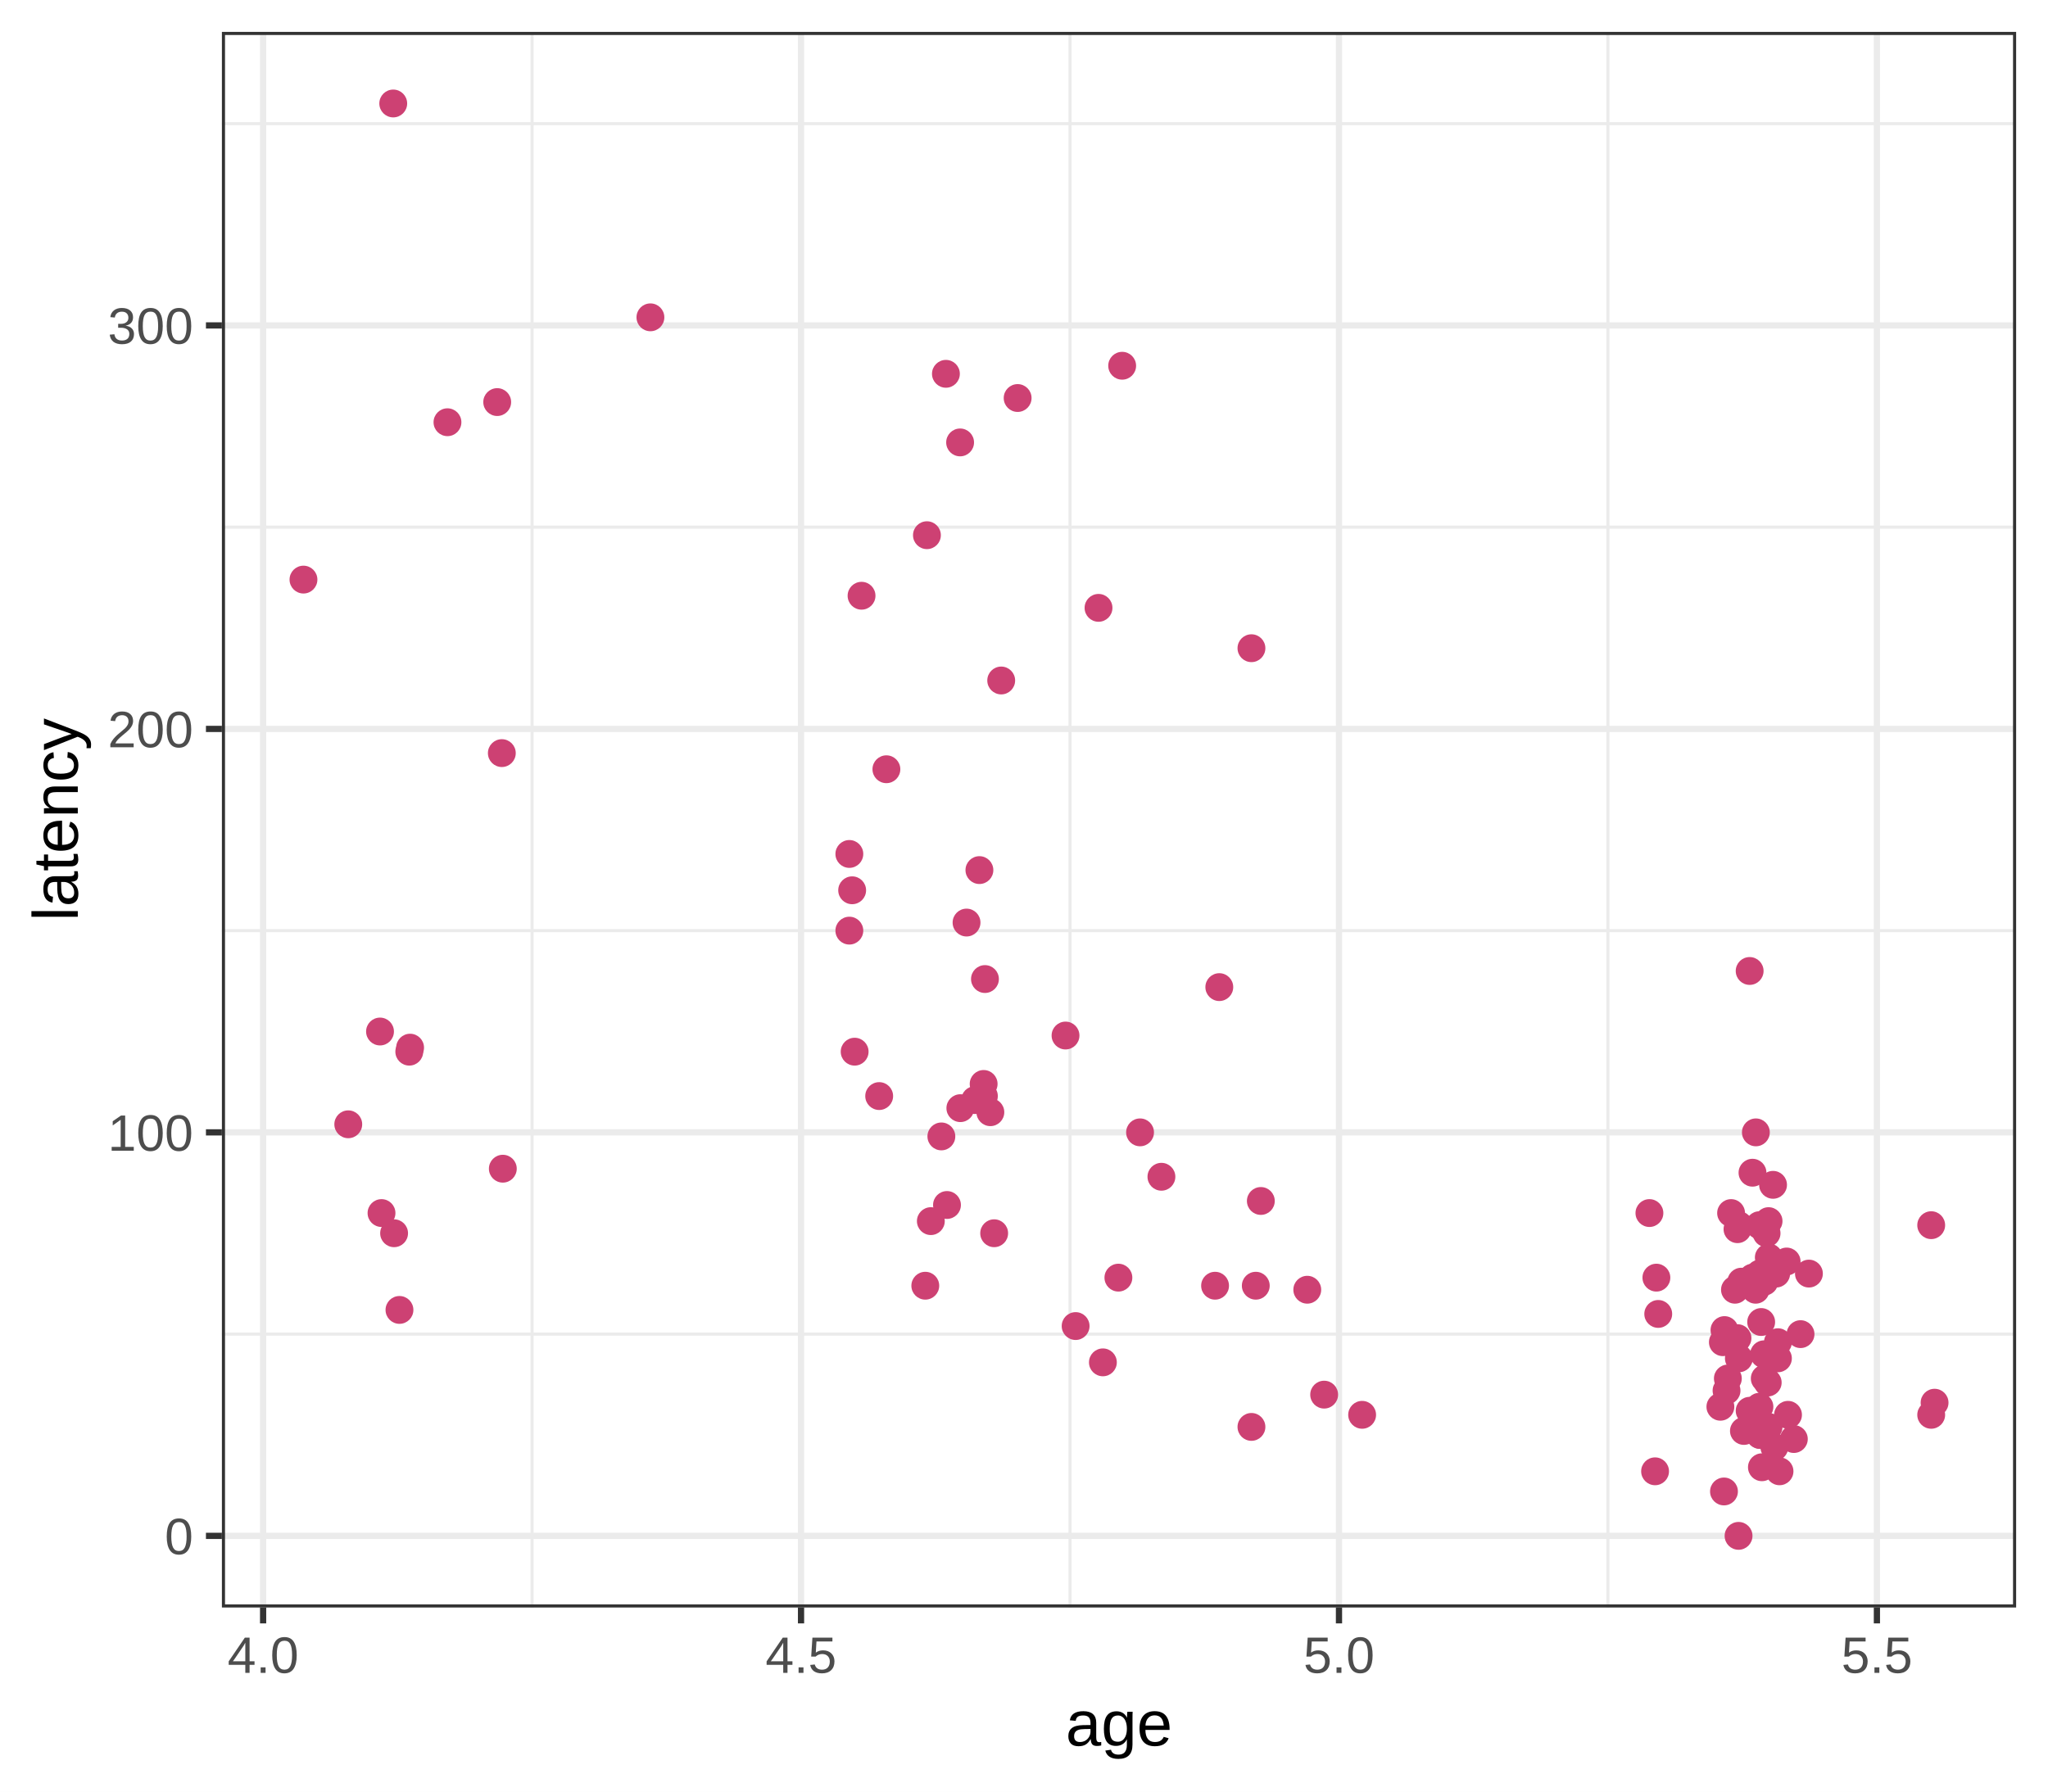
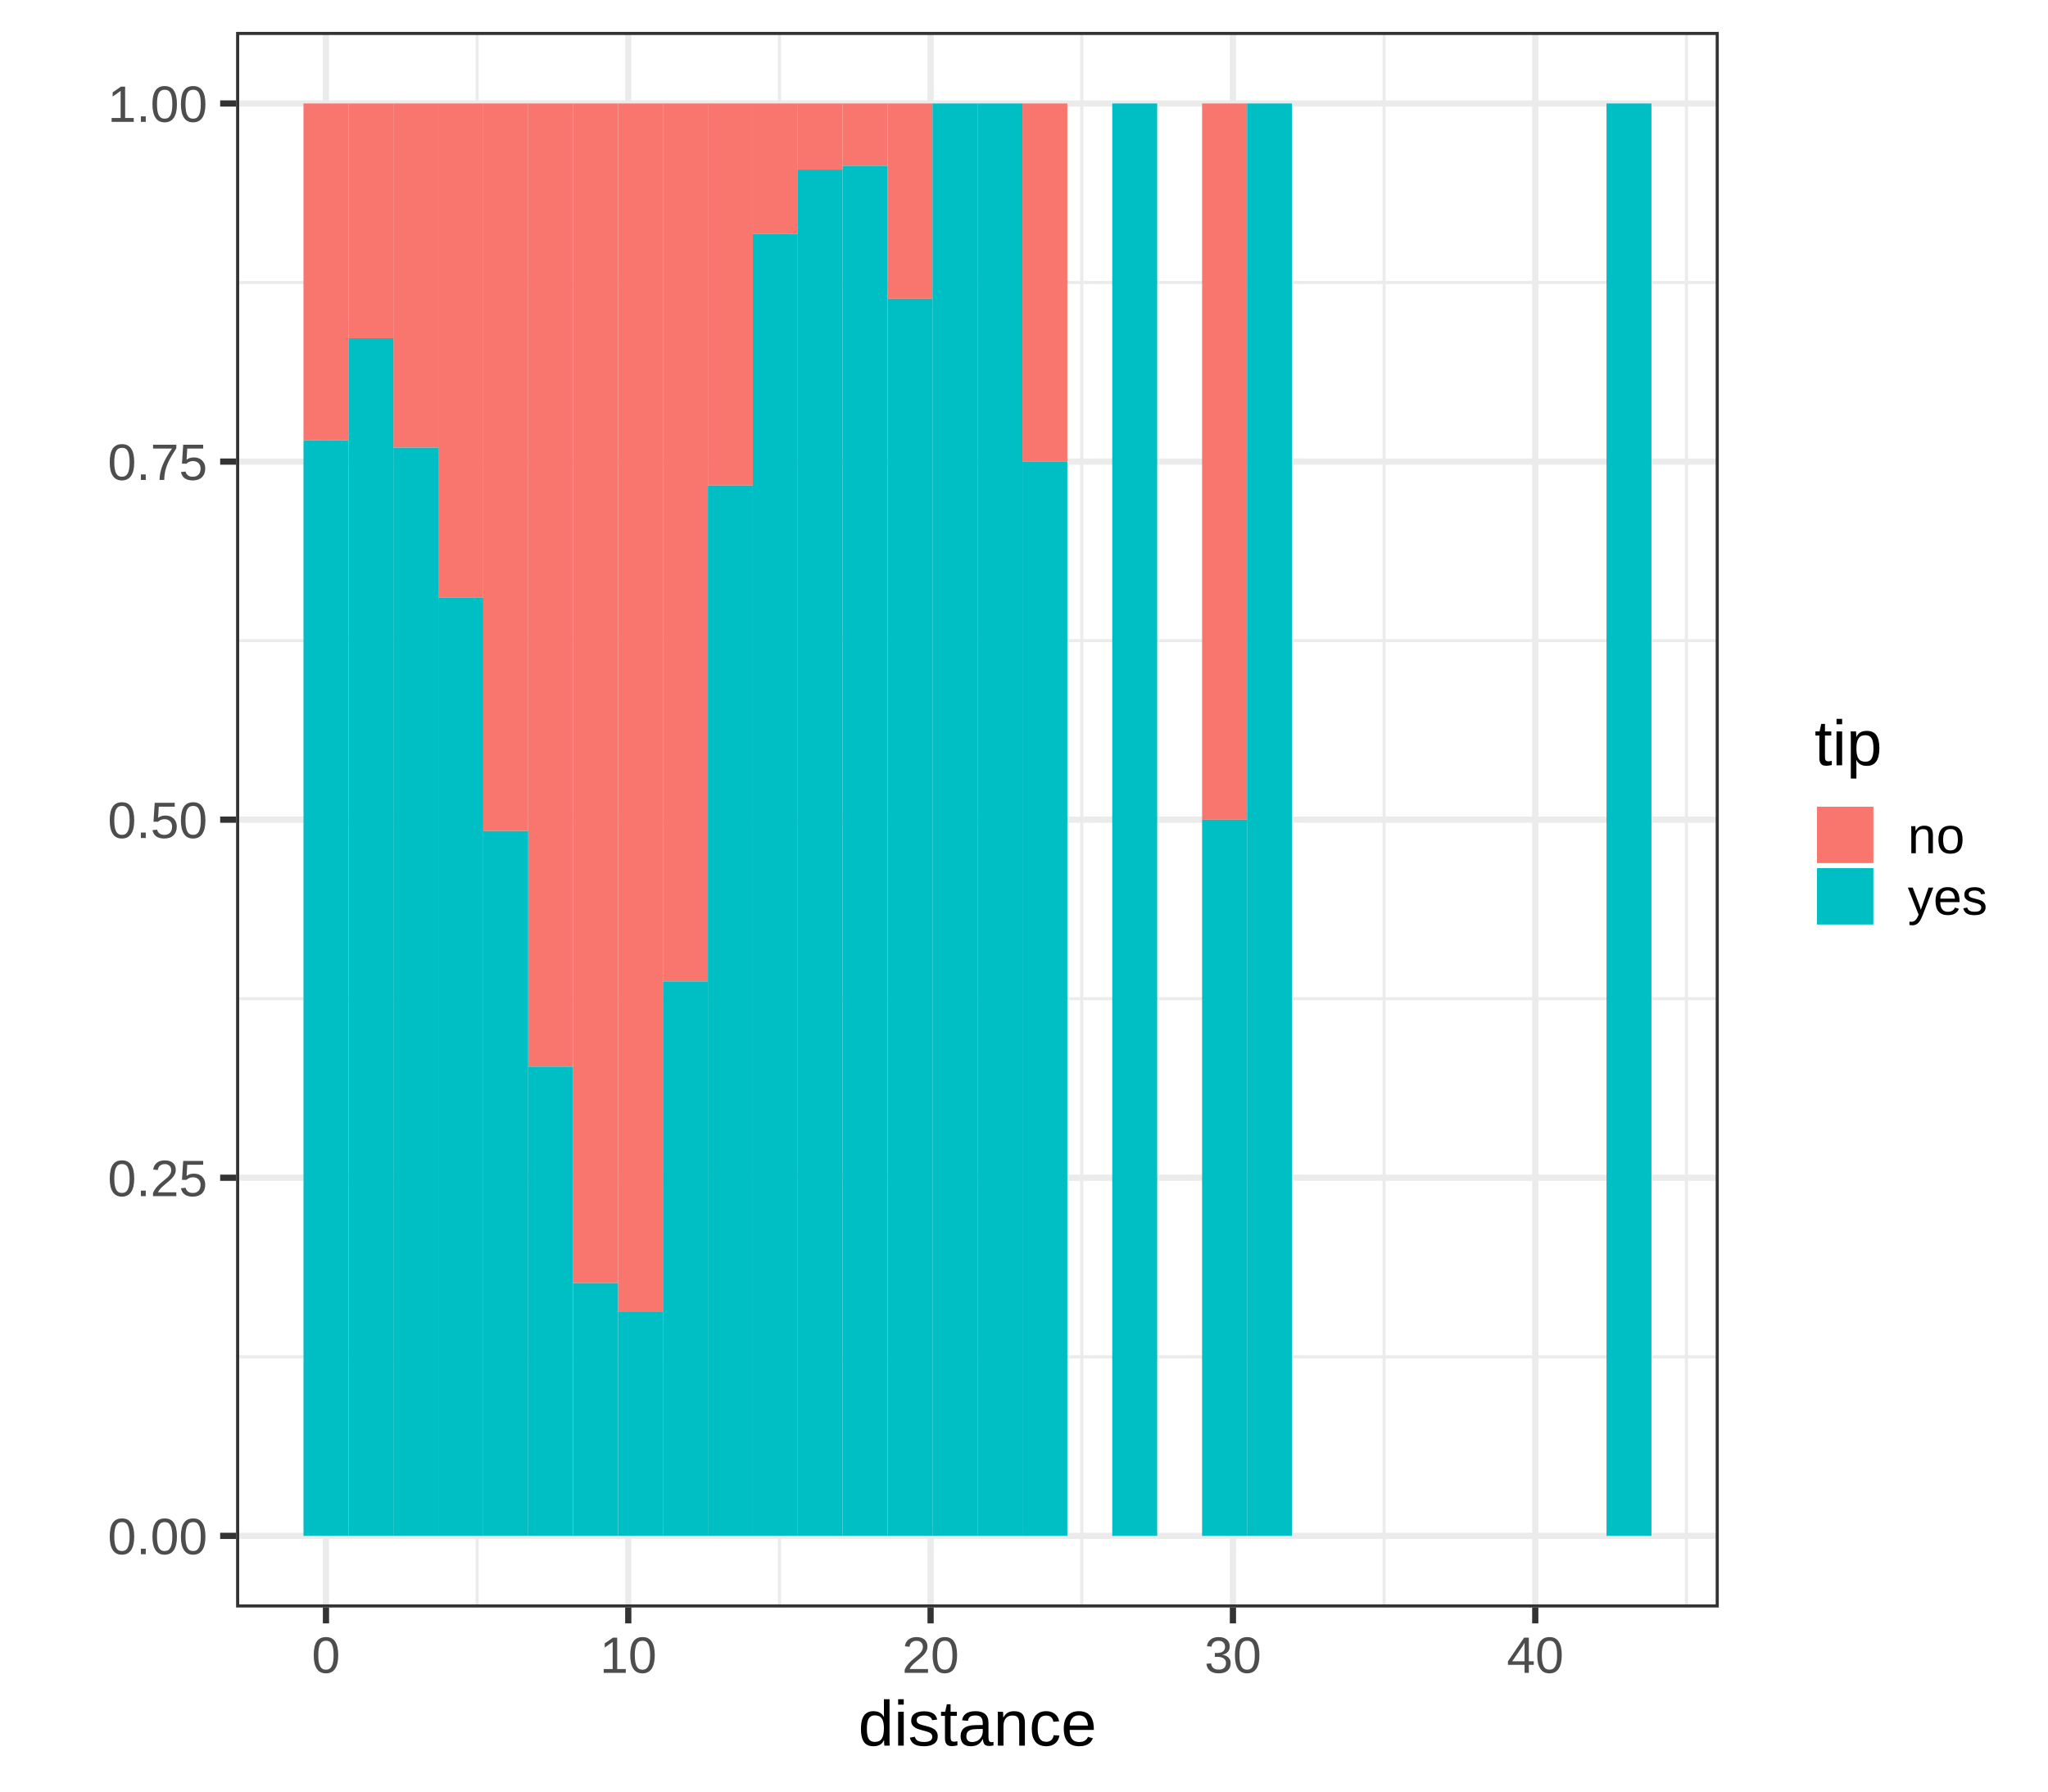
<svg xmlns="http://www.w3.org/2000/svg" class="svglite" width="576.00pt" height="504.00pt" viewBox="0 0 576.00 504.00">
  <defs>
    <style type="text/css">
    .svglite line, .svglite polyline, .svglite polygon, .svglite path, .svglite rect, .svglite circle {
      fill: none;
      stroke: #000000;
      stroke-linecap: round;
      stroke-linejoin: round;
      stroke-miterlimit: 10.00;
    }
    .svglite text {
      white-space: pre;
    }
  </style>
  </defs>
  <rect width="100%" height="100%" style="stroke: none; fill: #FFFFFF;" />
  <defs>
    <clipPath id="cpMC4wMHw1NzYuMDB8MC4wMHw1MDQuMDA=">
      <rect x="0.00" y="0.00" width="576.00" height="504.00" />
    </clipPath>
  </defs>
  <g clip-path="url(#cpMC4wMHw1NzYuMDB8MC4wMHw1MDQuMDA=)">
-     <rect x="0" y="-0" width="576.00" height="504.00" style="stroke-width: 1.75; stroke: #FFFFFF; fill: #FFFFFF;" />
+     <rect x="-0" y="-0" width="576.00" height="504.00" style="stroke-width: 1.75; stroke: #FFFFFF; fill: #FFFFFF;" />
  </g>
  <defs>
-     <clipPath id="cpNjIuNDF8NTY3LjAzfDguOTd8NDUyLjIx">
-       <rect x="62.41" y="8.97" width="504.63" height="443.24" />
+     <clipPath id="cpNjYuNDB8NDgzLjQyfDguOTd8NDUyLjIx">
+       <rect x="66.40" y="8.97" width="417.01" height="443.24" />
    </clipPath>
  </defs>
-   <g clip-path="url(#cpNjIuNDF8NTY3LjAzfDguOTd8NDUyLjIx)">
-     <rect x="62.41" y="8.97" width="504.63" height="443.24" style="stroke-width: 1.75; stroke: none; fill: #FFFFFF;" />
-     <polyline points="62.41,375.31 567.03,375.31 " style="stroke-width: 0.87; stroke: #EBEBEB; stroke-linecap: butt;" />
-     <polyline points="62.41,261.80 567.03,261.80 " style="stroke-width: 0.87; stroke: #EBEBEB; stroke-linecap: butt;" />
-     <polyline points="62.41,148.29 567.03,148.29 " style="stroke-width: 0.87; stroke: #EBEBEB; stroke-linecap: butt;" />
-     <polyline points="62.41,34.79 567.03,34.79 " style="stroke-width: 0.87; stroke: #EBEBEB; stroke-linecap: butt;" />
-     <polyline points="149.65,452.21 149.65,8.97 " style="stroke-width: 0.87; stroke: #EBEBEB; stroke-linecap: butt;" />
-     <polyline points="300.94,452.21 300.94,8.97 " style="stroke-width: 0.87; stroke: #EBEBEB; stroke-linecap: butt;" />
-     <polyline points="452.23,452.21 452.23,8.97 " style="stroke-width: 0.87; stroke: #EBEBEB; stroke-linecap: butt;" />
-     <polyline points="62.41,432.06 567.03,432.06 " style="stroke-width: 1.75; stroke: #EBEBEB; stroke-linecap: butt;" />
-     <polyline points="62.41,318.55 567.03,318.55 " style="stroke-width: 1.75; stroke: #EBEBEB; stroke-linecap: butt;" />
-     <polyline points="62.41,205.05 567.03,205.05 " style="stroke-width: 1.75; stroke: #EBEBEB; stroke-linecap: butt;" />
-     <polyline points="62.41,91.54 567.03,91.54 " style="stroke-width: 1.75; stroke: #EBEBEB; stroke-linecap: butt;" />
-     <polyline points="74.00,452.21 74.00,8.97 " style="stroke-width: 1.75; stroke: #EBEBEB; stroke-linecap: butt;" />
-     <polyline points="225.29,452.21 225.29,8.97 " style="stroke-width: 1.75; stroke: #EBEBEB; stroke-linecap: butt;" />
-     <polyline points="376.59,452.21 376.59,8.97 " style="stroke-width: 1.75; stroke: #EBEBEB; stroke-linecap: butt;" />
-     <polyline points="527.88,452.21 527.88,8.97 " style="stroke-width: 1.75; stroke: #EBEBEB; stroke-linecap: butt;" />
-     <circle cx="499.04" cy="407.09" r="3.56" style="stroke-width: 0.71; stroke: #CD4173; fill: #CD4173;" />
-     <circle cx="270.10" cy="311.74" r="3.56" style="stroke-width: 0.71; stroke: #CD4173; fill: #CD4173;" />
-     <circle cx="485.96" cy="387.79" r="3.56" style="stroke-width: 0.71; stroke: #CD4173; fill: #CD4173;" />
-     <circle cx="506.40" cy="375.31" r="3.56" style="stroke-width: 0.71; stroke: #CD4173; fill: #CD4173;" />
-     <circle cx="496.22" cy="360.55" r="3.56" style="stroke-width: 0.71; stroke: #CD4173; fill: #CD4173;" />
-     <circle cx="494.96" cy="403.68" r="3.56" style="stroke-width: 0.71; stroke: #CD4173; fill: #CD4173;" />
-     <circle cx="487.96" cy="377.58" r="3.56" style="stroke-width: 0.71; stroke: #CD4173; fill: #CD4173;" />
-     <circle cx="141.42" cy="328.77" r="3.56" style="stroke-width: 0.71; stroke: #CD4173; fill: #CD4173;" />
-     <circle cx="484.87" cy="419.57" r="3.56" style="stroke-width: 0.71; stroke: #CD4173; fill: #CD4173;" />
-     <circle cx="276.72" cy="308.34" r="3.56" style="stroke-width: 0.71; stroke: #CD4173; fill: #CD4173;" />
-     <circle cx="279.61" cy="346.93" r="3.56" style="stroke-width: 0.71; stroke: #CD4173; fill: #CD4173;" />
-     <circle cx="112.35" cy="368.50" r="3.56" style="stroke-width: 0.71; stroke: #CD4173; fill: #CD4173;" />
-     <circle cx="342.93" cy="277.69" r="3.56" style="stroke-width: 0.71; stroke: #CD4173; fill: #CD4173;" />
-     <circle cx="499.55" cy="358.28" r="3.56" style="stroke-width: 0.71; stroke: #CD4173; fill: #CD4173;" />
-     <circle cx="139.84" cy="113.11" r="3.56" style="stroke-width: 0.71; stroke: #CD4173; fill: #CD4173;" />
-     <circle cx="492.09" cy="396.87" r="3.56" style="stroke-width: 0.71; stroke: #CD4173; fill: #CD4173;" />
-     <circle cx="270.03" cy="124.46" r="3.56" style="stroke-width: 0.71; stroke: #CD4173; fill: #CD4173;" />
-     <circle cx="354.61" cy="337.85" r="3.56" style="stroke-width: 0.71; stroke: #CD4173; fill: #CD4173;" />
-     <circle cx="502.88" cy="398.01" r="3.56" style="stroke-width: 0.71; stroke: #CD4173; fill: #CD4173;" />
-     <circle cx="264.76" cy="319.69" r="3.56" style="stroke-width: 0.71; stroke: #CD4173; fill: #CD4173;" />
-     <circle cx="491.23" cy="360.55" r="3.56" style="stroke-width: 0.71; stroke: #CD4173; fill: #CD4173;" />
-     <circle cx="351.97" cy="401.41" r="3.56" style="stroke-width: 0.71; stroke: #CD4173; fill: #CD4173;" />
-     <circle cx="497.17" cy="388.93" r="3.56" style="stroke-width: 0.71; stroke: #CD4173; fill: #CD4173;" />
-     <circle cx="107.30" cy="341.25" r="3.56" style="stroke-width: 0.71; stroke: #CD4173; fill: #CD4173;" />
-     <circle cx="543.15" cy="398.01" r="3.56" style="stroke-width: 0.71; stroke: #CD4173; fill: #CD4173;" />
-     <circle cx="494.93" cy="358.28" r="3.56" style="stroke-width: 0.71; stroke: #CD4173; fill: #CD4173;" />
-     <circle cx="489.06" cy="344.66" r="3.56" style="stroke-width: 0.71; stroke: #CD4173; fill: #CD4173;" />
-     <circle cx="240.37" cy="295.85" r="3.56" style="stroke-width: 0.71; stroke: #CD4173; fill: #CD4173;" />
-     <circle cx="494.84" cy="344.66" r="3.56" style="stroke-width: 0.71; stroke: #CD4173; fill: #CD4173;" />
-     <circle cx="260.24" cy="361.69" r="3.56" style="stroke-width: 0.71; stroke: #CD4173; fill: #CD4173;" />
-     <circle cx="497.48" cy="353.74" r="3.56" style="stroke-width: 0.71; stroke: #CD4173; fill: #CD4173;" />
-     <circle cx="492.89" cy="359.42" r="3.56" style="stroke-width: 0.71; stroke: #CD4173; fill: #CD4173;" />
-     <circle cx="141.14" cy="211.86" r="3.56" style="stroke-width: 0.71; stroke: #CD4173; fill: #CD4173;" />
-     <circle cx="508.76" cy="358.28" r="3.56" style="stroke-width: 0.71; stroke: #CD4173; fill: #CD4173;" />
-     <circle cx="500.49" cy="413.90" r="3.56" style="stroke-width: 0.71; stroke: #CD4173; fill: #CD4173;" />
-     <circle cx="497.41" cy="401.41" r="3.56" style="stroke-width: 0.71; stroke: #CD4173; fill: #CD4173;" />
-     <circle cx="275.46" cy="244.77" r="3.56" style="stroke-width: 0.71; stroke: #CD4173; fill: #CD4173;" />
-     <circle cx="504.52" cy="404.82" r="3.56" style="stroke-width: 0.71; stroke: #CD4173; fill: #CD4173;" />
-     <circle cx="489.06" cy="382.12" r="3.56" style="stroke-width: 0.71; stroke: #CD4173; fill: #CD4173;" />
-     <circle cx="498.67" cy="333.31" r="3.56" style="stroke-width: 0.71; stroke: #CD4173; fill: #CD4173;" />
-     <circle cx="110.60" cy="29.11" r="3.56" style="stroke-width: 0.71; stroke: #CD4173; fill: #CD4173;" />
-     <circle cx="493.10" cy="361.69" r="3.56" style="stroke-width: 0.71; stroke: #CD4173; fill: #CD4173;" />
-     <circle cx="383.10" cy="398.01" r="3.56" style="stroke-width: 0.71; stroke: #CD4173; fill: #CD4173;" />
-     <circle cx="466.38" cy="369.63" r="3.56" style="stroke-width: 0.71; stroke: #CD4173; fill: #CD4173;" />
-     <circle cx="495.33" cy="371.90" r="3.56" style="stroke-width: 0.71; stroke: #CD4173; fill: #CD4173;" />
-     <circle cx="278.54" cy="312.88" r="3.56" style="stroke-width: 0.71; stroke: #CD4173; fill: #CD4173;" />
-     <circle cx="495.21" cy="403.68" r="3.56" style="stroke-width: 0.71; stroke: #CD4173; fill: #CD4173;" />
-     <circle cx="299.68" cy="291.31" r="3.56" style="stroke-width: 0.71; stroke: #CD4173; fill: #CD4173;" />
-     <circle cx="483.86" cy="395.74" r="3.56" style="stroke-width: 0.71; stroke: #CD4173; fill: #CD4173;" />
-     <circle cx="496.22" cy="345.79" r="3.56" style="stroke-width: 0.71; stroke: #CD4173; fill: #CD4173;" />
-     <circle cx="266.34" cy="338.98" r="3.56" style="stroke-width: 0.71; stroke: #CD4173; fill: #CD4173;" />
-     <circle cx="497.48" cy="382.12" r="3.56" style="stroke-width: 0.71; stroke: #CD4173; fill: #CD4173;" />
-     <circle cx="488.67" cy="376.44" r="3.56" style="stroke-width: 0.71; stroke: #CD4173; fill: #CD4173;" />
-     <circle cx="496.12" cy="358.28" r="3.56" style="stroke-width: 0.71; stroke: #CD4173; fill: #CD4173;" />
-     <circle cx="543.15" cy="344.66" r="3.56" style="stroke-width: 0.71; stroke: #CD4173; fill: #CD4173;" />
-     <circle cx="85.35" cy="163.05" r="3.56" style="stroke-width: 0.71; stroke: #CD4173; fill: #CD4173;" />
-     <circle cx="238.88" cy="240.23" r="3.56" style="stroke-width: 0.71; stroke: #CD4173; fill: #CD4173;" />
-     <circle cx="314.55" cy="359.42" r="3.56" style="stroke-width: 0.71; stroke: #CD4173; fill: #CD4173;" />
-     <circle cx="493.84" cy="318.55" r="3.56" style="stroke-width: 0.71; stroke: #CD4173; fill: #CD4173;" />
-     <circle cx="351.97" cy="182.35" r="3.56" style="stroke-width: 0.71; stroke: #CD4173; fill: #CD4173;" />
-     <circle cx="500.04" cy="382.12" r="3.56" style="stroke-width: 0.71; stroke: #CD4173; fill: #CD4173;" />
-     <circle cx="341.74" cy="361.69" r="3.56" style="stroke-width: 0.71; stroke: #CD4173; fill: #CD4173;" />
-     <circle cx="502.49" cy="354.88" r="3.56" style="stroke-width: 0.71; stroke: #CD4173; fill: #CD4173;" />
-     <circle cx="110.84" cy="346.93" r="3.56" style="stroke-width: 0.71; stroke: #CD4173; fill: #CD4173;" />
-     <circle cx="495.54" cy="412.76" r="3.56" style="stroke-width: 0.71; stroke: #CD4173; fill: #CD4173;" />
-     <circle cx="242.31" cy="167.59" r="3.56" style="stroke-width: 0.71; stroke: #CD4173; fill: #CD4173;" />
-     <circle cx="182.93" cy="89.27" r="3.56" style="stroke-width: 0.71; stroke: #CD4173; fill: #CD4173;" />
-     <circle cx="320.64" cy="318.55" r="3.56" style="stroke-width: 0.71; stroke: #CD4173; fill: #CD4173;" />
-     <circle cx="487.96" cy="362.82" r="3.56" style="stroke-width: 0.71; stroke: #CD4173; fill: #CD4173;" />
-     <circle cx="496.34" cy="387.79" r="3.56" style="stroke-width: 0.71; stroke: #CD4173; fill: #CD4173;" />
-     <circle cx="106.88" cy="290.18" r="3.56" style="stroke-width: 0.71; stroke: #CD4173; fill: #CD4173;" />
-     <circle cx="97.95" cy="316.28" r="3.56" style="stroke-width: 0.71; stroke: #CD4173; fill: #CD4173;" />
-     <circle cx="247.27" cy="308.34" r="3.56" style="stroke-width: 0.71; stroke: #CD4173; fill: #CD4173;" />
-     <circle cx="544.10" cy="394.60" r="3.56" style="stroke-width: 0.71; stroke: #CD4173; fill: #CD4173;" />
-     <circle cx="326.65" cy="331.04" r="3.56" style="stroke-width: 0.71; stroke: #CD4173; fill: #CD4173;" />
-     <circle cx="488.67" cy="345.79" r="3.56" style="stroke-width: 0.71; stroke: #CD4173; fill: #CD4173;" />
-     <circle cx="490.48" cy="402.55" r="3.56" style="stroke-width: 0.71; stroke: #CD4173; fill: #CD4173;" />
-     <circle cx="497.41" cy="343.52" r="3.56" style="stroke-width: 0.71; stroke: #CD4173; fill: #CD4173;" />
-     <circle cx="372.42" cy="392.33" r="3.56" style="stroke-width: 0.71; stroke: #CD4173; fill: #CD4173;" />
-     <circle cx="484.56" cy="377.58" r="3.56" style="stroke-width: 0.71; stroke: #CD4173; fill: #CD4173;" />
-     <circle cx="496.13" cy="380.98" r="3.56" style="stroke-width: 0.71; stroke: #CD4173; fill: #CD4173;" />
-     <circle cx="315.61" cy="102.89" r="3.56" style="stroke-width: 0.71; stroke: #CD4173; fill: #CD4173;" />
-     <circle cx="260.70" cy="150.56" r="3.56" style="stroke-width: 0.71; stroke: #CD4173; fill: #CD4173;" />
-     <circle cx="489.74" cy="360.55" r="3.56" style="stroke-width: 0.71; stroke: #CD4173; fill: #CD4173;" />
-     <circle cx="488.97" cy="432.06" r="3.56" style="stroke-width: 0.71; stroke: #CD4173; fill: #CD4173;" />
-     <circle cx="277.02" cy="275.42" r="3.56" style="stroke-width: 0.71; stroke: #CD4173; fill: #CD4173;" />
-     <circle cx="485.59" cy="391.20" r="3.56" style="stroke-width: 0.71; stroke: #CD4173; fill: #CD4173;" />
-     <circle cx="500.04" cy="377.58" r="3.56" style="stroke-width: 0.71; stroke: #CD4173; fill: #CD4173;" />
-     <circle cx="465.86" cy="359.42" r="3.56" style="stroke-width: 0.71; stroke: #CD4173; fill: #CD4173;" />
-     <circle cx="465.49" cy="413.90" r="3.56" style="stroke-width: 0.71; stroke: #CD4173; fill: #CD4173;" />
-     <circle cx="125.85" cy="118.78" r="3.56" style="stroke-width: 0.71; stroke: #CD4173; fill: #CD4173;" />
-     <circle cx="367.67" cy="362.82" r="3.56" style="stroke-width: 0.71; stroke: #CD4173; fill: #CD4173;" />
-     <circle cx="492.09" cy="273.15" r="3.56" style="stroke-width: 0.71; stroke: #CD4173; fill: #CD4173;" />
-     <circle cx="302.52" cy="373.04" r="3.56" style="stroke-width: 0.71; stroke: #CD4173; fill: #CD4173;" />
-     <circle cx="353.19" cy="361.69" r="3.56" style="stroke-width: 0.71; stroke: #CD4173; fill: #CD4173;" />
-     <circle cx="249.30" cy="216.40" r="3.56" style="stroke-width: 0.71; stroke: #CD4173; fill: #CD4173;" />
-     <circle cx="492.89" cy="329.90" r="3.56" style="stroke-width: 0.71; stroke: #CD4173; fill: #CD4173;" />
-     <circle cx="286.21" cy="111.97" r="3.56" style="stroke-width: 0.71; stroke: #CD4173; fill: #CD4173;" />
-     <circle cx="493.77" cy="362.82" r="3.56" style="stroke-width: 0.71; stroke: #CD4173; fill: #CD4173;" />
-     <circle cx="494.84" cy="395.74" r="3.56" style="stroke-width: 0.71; stroke: #CD4173; fill: #CD4173;" />
-     <circle cx="115.34" cy="294.72" r="3.56" style="stroke-width: 0.71; stroke: #CD4173; fill: #CD4173;" />
-     <circle cx="281.59" cy="191.43" r="3.56" style="stroke-width: 0.71; stroke: #CD4173; fill: #CD4173;" />
-     <circle cx="486.87" cy="341.25" r="3.56" style="stroke-width: 0.71; stroke: #CD4173; fill: #CD4173;" />
-     <circle cx="238.88" cy="261.80" r="3.56" style="stroke-width: 0.71; stroke: #CD4173; fill: #CD4173;" />
-     <circle cx="496.85" cy="346.93" r="3.56" style="stroke-width: 0.71; stroke: #CD4173; fill: #CD4173;" />
-     <circle cx="266.04" cy="105.16" r="3.56" style="stroke-width: 0.71; stroke: #CD4173; fill: #CD4173;" />
-     <circle cx="308.96" cy="171.00" r="3.56" style="stroke-width: 0.71; stroke: #CD4173; fill: #CD4173;" />
-     <circle cx="463.90" cy="341.25" r="3.56" style="stroke-width: 0.71; stroke: #CD4173; fill: #CD4173;" />
-     <circle cx="276.65" cy="304.93" r="3.56" style="stroke-width: 0.71; stroke: #CD4173; fill: #CD4173;" />
-     <circle cx="310.19" cy="383.25" r="3.56" style="stroke-width: 0.71; stroke: #CD4173; fill: #CD4173;" />
-     <circle cx="274.25" cy="309.47" r="3.56" style="stroke-width: 0.71; stroke: #CD4173; fill: #CD4173;" />
-     <circle cx="115.11" cy="295.85" r="3.56" style="stroke-width: 0.71; stroke: #CD4173; fill: #CD4173;" />
-     <circle cx="485.01" cy="374.17" r="3.56" style="stroke-width: 0.71; stroke: #CD4173; fill: #CD4173;" />
-     <circle cx="239.67" cy="250.45" r="3.56" style="stroke-width: 0.71; stroke: #CD4173; fill: #CD4173;" />
-     <circle cx="261.80" cy="343.52" r="3.56" style="stroke-width: 0.71; stroke: #CD4173; fill: #CD4173;" />
-     <circle cx="271.84" cy="259.53" r="3.56" style="stroke-width: 0.71; stroke: #CD4173; fill: #CD4173;" />
-     <rect x="62.41" y="8.97" width="504.63" height="443.24" style="stroke-width: 1.75; stroke: #333333;" />
+   <g clip-path="url(#cpNjYuNDB8NDgzLjQyfDguOTd8NDUyLjIx)">
+     <rect x="66.40" y="8.97" width="417.01" height="443.24" style="stroke-width: 1.75; stroke: none; fill: #FFFFFF;" />
+     <polyline points="66.40,381.69 483.42,381.69 " style="stroke-width: 0.87; stroke: #EBEBEB; stroke-linecap: butt;" />
+     <polyline points="66.40,280.95 483.42,280.95 " style="stroke-width: 0.87; stroke: #EBEBEB; stroke-linecap: butt;" />
+     <polyline points="66.40,180.22 483.42,180.22 " style="stroke-width: 0.87; stroke: #EBEBEB; stroke-linecap: butt;" />
+     <polyline points="66.40,79.48 483.42,79.48 " style="stroke-width: 0.87; stroke: #EBEBEB; stroke-linecap: butt;" />
+     <polyline points="134.19,452.21 134.19,8.97 " style="stroke-width: 0.87; stroke: #EBEBEB; stroke-linecap: butt;" />
+     <polyline points="219.22,452.21 219.22,8.97 " style="stroke-width: 0.87; stroke: #EBEBEB; stroke-linecap: butt;" />
+     <polyline points="304.25,452.21 304.25,8.97 " style="stroke-width: 0.87; stroke: #EBEBEB; stroke-linecap: butt;" />
+     <polyline points="389.27,452.21 389.27,8.97 " style="stroke-width: 0.87; stroke: #EBEBEB; stroke-linecap: butt;" />
+     <polyline points="474.30,452.21 474.30,8.97 " style="stroke-width: 0.87; stroke: #EBEBEB; stroke-linecap: butt;" />
+     <polyline points="66.40,432.06 483.42,432.06 " style="stroke-width: 1.75; stroke: #EBEBEB; stroke-linecap: butt;" />
+     <polyline points="66.40,331.32 483.42,331.32 " style="stroke-width: 1.75; stroke: #EBEBEB; stroke-linecap: butt;" />
+     <polyline points="66.40,230.59 483.42,230.59 " style="stroke-width: 1.75; stroke: #EBEBEB; stroke-linecap: butt;" />
+     <polyline points="66.40,129.85 483.42,129.85 " style="stroke-width: 1.75; stroke: #EBEBEB; stroke-linecap: butt;" />
+     <polyline points="66.40,29.11 483.42,29.11 " style="stroke-width: 1.75; stroke: #EBEBEB; stroke-linecap: butt;" />
+     <polyline points="91.68,452.21 91.68,8.97 " style="stroke-width: 1.75; stroke: #EBEBEB; stroke-linecap: butt;" />
+     <polyline points="176.70,452.21 176.70,8.97 " style="stroke-width: 1.75; stroke: #EBEBEB; stroke-linecap: butt;" />
+     <polyline points="261.73,452.21 261.73,8.97 " style="stroke-width: 1.75; stroke: #EBEBEB; stroke-linecap: butt;" />
+     <polyline points="346.76,452.21 346.76,8.97 " style="stroke-width: 1.75; stroke: #EBEBEB; stroke-linecap: butt;" />
+     <polyline points="431.79,452.21 431.79,8.97 " style="stroke-width: 1.75; stroke: #EBEBEB; stroke-linecap: butt;" />
+     <rect x="85.36" y="29.11" width="12.64" height="94.74" style="stroke-width: 1.07; stroke: none; stroke-linecap: butt; stroke-linejoin: miter; fill: #F8766D;" />
+     <rect x="98.00" y="29.11" width="12.64" height="66.04" style="stroke-width: 1.07; stroke: none; stroke-linecap: butt; stroke-linejoin: miter; fill: #F8766D;" />
+     <rect x="110.63" y="29.11" width="12.64" height="96.80" style="stroke-width: 1.07; stroke: none; stroke-linecap: butt; stroke-linejoin: miter; fill: #F8766D;" />
+     <rect x="123.27" y="29.11" width="12.64" height="138.95" style="stroke-width: 1.07; stroke: none; stroke-linecap: butt; stroke-linejoin: miter; fill: #F8766D;" />
+     <rect x="135.91" y="29.11" width="12.64" height="204.67" style="stroke-width: 1.07; stroke: none; stroke-linecap: butt; stroke-linejoin: miter; fill: #F8766D;" />
+     <rect x="148.54" y="29.11" width="12.64" height="270.95" style="stroke-width: 1.07; stroke: none; stroke-linecap: butt; stroke-linejoin: miter; fill: #F8766D;" />
+     <rect x="161.18" y="29.11" width="12.64" height="331.84" style="stroke-width: 1.07; stroke: none; stroke-linecap: butt; stroke-linejoin: miter; fill: #F8766D;" />
+     <rect x="173.82" y="29.11" width="12.64" height="339.99" style="stroke-width: 1.07; stroke: none; stroke-linecap: butt; stroke-linejoin: miter; fill: #F8766D;" />
+     <rect x="186.45" y="29.11" width="12.64" height="246.97" style="stroke-width: 1.07; stroke: none; stroke-linecap: butt; stroke-linejoin: miter; fill: #F8766D;" />
+     <rect x="199.09" y="29.11" width="12.64" height="107.45" style="stroke-width: 1.07; stroke: none; stroke-linecap: butt; stroke-linejoin: miter; fill: #F8766D;" />
+     <rect x="211.73" y="29.11" width="12.64" height="36.63" style="stroke-width: 1.07; stroke: none; stroke-linecap: butt; stroke-linejoin: miter; fill: #F8766D;" />
+     <rect x="224.36" y="29.11" width="12.64" height="18.60" style="stroke-width: 1.07; stroke: none; stroke-linecap: butt; stroke-linejoin: miter; fill: #F8766D;" />
+     <rect x="237.00" y="29.11" width="12.64" height="17.52" style="stroke-width: 1.07; stroke: none; stroke-linecap: butt; stroke-linejoin: miter; fill: #F8766D;" />
+     <rect x="249.64" y="29.11" width="12.64" height="54.95" style="stroke-width: 1.07; stroke: none; stroke-linecap: butt; stroke-linejoin: miter; fill: #F8766D;" />
+     <rect x="262.27" y="29.11" width="12.64" height="0.00" style="stroke-width: 1.07; stroke: none; stroke-linecap: butt; stroke-linejoin: miter; fill: #F8766D;" />
+     <rect x="274.91" y="29.11" width="12.64" height="0.00" style="stroke-width: 1.07; stroke: none; stroke-linecap: butt; stroke-linejoin: miter; fill: #F8766D;" />
+     <rect x="287.55" y="29.11" width="12.64" height="100.74" style="stroke-width: 1.07; stroke: none; stroke-linecap: butt; stroke-linejoin: miter; fill: #F8766D;" />
+     <rect x="312.82" y="29.11" width="12.64" height="0.00" style="stroke-width: 1.07; stroke: none; stroke-linecap: butt; stroke-linejoin: miter; fill: #F8766D;" />
+     <rect x="338.09" y="29.11" width="12.64" height="201.47" style="stroke-width: 1.07; stroke: none; stroke-linecap: butt; stroke-linejoin: miter; fill: #F8766D;" />
+     <rect x="350.73" y="29.11" width="12.64" height="0.00" style="stroke-width: 1.07; stroke: none; stroke-linecap: butt; stroke-linejoin: miter; fill: #F8766D;" />
+     <rect x="451.83" y="29.11" width="12.64" height="0.00" style="stroke-width: 1.07; stroke: none; stroke-linecap: butt; stroke-linejoin: miter; fill: #F8766D;" />
+     <rect x="85.36" y="123.85" width="12.64" height="308.21" style="stroke-width: 1.07; stroke: none; stroke-linecap: butt; stroke-linejoin: miter; fill: #00BFC4;" />
+     <rect x="98.00" y="95.15" width="12.64" height="336.90" style="stroke-width: 1.07; stroke: none; stroke-linecap: butt; stroke-linejoin: miter; fill: #00BFC4;" />
+     <rect x="110.63" y="125.91" width="12.64" height="306.15" style="stroke-width: 1.07; stroke: none; stroke-linecap: butt; stroke-linejoin: miter; fill: #00BFC4;" />
+     <rect x="123.27" y="168.06" width="12.64" height="264.00" style="stroke-width: 1.07; stroke: none; stroke-linecap: butt; stroke-linejoin: miter; fill: #00BFC4;" />
+     <rect x="135.91" y="233.78" width="12.64" height="198.27" style="stroke-width: 1.07; stroke: none; stroke-linecap: butt; stroke-linejoin: miter; fill: #00BFC4;" />
+     <rect x="148.54" y="300.06" width="12.64" height="132.00" style="stroke-width: 1.07; stroke: none; stroke-linecap: butt; stroke-linejoin: miter; fill: #00BFC4;" />
+     <rect x="161.18" y="360.95" width="12.64" height="71.11" style="stroke-width: 1.07; stroke: none; stroke-linecap: butt; stroke-linejoin: miter; fill: #00BFC4;" />
+     <rect x="173.82" y="369.10" width="12.64" height="62.96" style="stroke-width: 1.07; stroke: none; stroke-linecap: butt; stroke-linejoin: miter; fill: #00BFC4;" />
+     <rect x="186.45" y="276.08" width="12.64" height="155.98" style="stroke-width: 1.07; stroke: none; stroke-linecap: butt; stroke-linejoin: miter; fill: #00BFC4;" />
+     <rect x="199.09" y="136.57" width="12.64" height="295.49" style="stroke-width: 1.07; stroke: none; stroke-linecap: butt; stroke-linejoin: miter; fill: #00BFC4;" />
+     <rect x="211.73" y="65.75" width="12.64" height="366.31" style="stroke-width: 1.07; stroke: none; stroke-linecap: butt; stroke-linejoin: miter; fill: #00BFC4;" />
+     <rect x="224.36" y="47.71" width="12.64" height="384.35" style="stroke-width: 1.07; stroke: none; stroke-linecap: butt; stroke-linejoin: miter; fill: #00BFC4;" />
+     <rect x="237.00" y="46.63" width="12.64" height="385.43" style="stroke-width: 1.07; stroke: none; stroke-linecap: butt; stroke-linejoin: miter; fill: #00BFC4;" />
+     <rect x="249.64" y="84.06" width="12.64" height="348.00" style="stroke-width: 1.07; stroke: none; stroke-linecap: butt; stroke-linejoin: miter; fill: #00BFC4;" />
+     <rect x="262.27" y="29.11" width="12.64" height="402.95" style="stroke-width: 1.07; stroke: none; stroke-linecap: butt; stroke-linejoin: miter; fill: #00BFC4;" />
+     <rect x="274.91" y="29.11" width="12.64" height="402.95" style="stroke-width: 1.07; stroke: none; stroke-linecap: butt; stroke-linejoin: miter; fill: #00BFC4;" />
+     <rect x="287.55" y="129.85" width="12.64" height="302.21" style="stroke-width: 1.07; stroke: none; stroke-linecap: butt; stroke-linejoin: miter; fill: #00BFC4;" />
+     <rect x="312.82" y="29.11" width="12.64" height="402.95" style="stroke-width: 1.07; stroke: none; stroke-linecap: butt; stroke-linejoin: miter; fill: #00BFC4;" />
+     <rect x="338.09" y="230.59" width="12.64" height="201.47" style="stroke-width: 1.07; stroke: none; stroke-linecap: butt; stroke-linejoin: miter; fill: #00BFC4;" />
+     <rect x="350.73" y="29.11" width="12.64" height="402.95" style="stroke-width: 1.07; stroke: none; stroke-linecap: butt; stroke-linejoin: miter; fill: #00BFC4;" />
+     <rect x="451.83" y="29.11" width="12.64" height="402.95" style="stroke-width: 1.07; stroke: none; stroke-linecap: butt; stroke-linejoin: miter; fill: #00BFC4;" />
+     <rect x="66.40" y="8.97" width="417.01" height="443.24" style="stroke-width: 1.75; stroke: #333333;" />
  </g>
  <g clip-path="url(#cpMC4wMHw1NzYuMDB8MC4wMHw1MDQuMDA=)">
-     <text x="54.34" y="437.22" text-anchor="end" style="font-size: 14.40px;fill: #4D4D4D; font-family: &quot;Arial&quot;;" textLength="8.01px" lengthAdjust="spacingAndGlyphs">0</text>
-     <text x="54.34" y="323.72" text-anchor="end" style="font-size: 14.40px;fill: #4D4D4D; font-family: &quot;Arial&quot;;" textLength="24.02px" lengthAdjust="spacingAndGlyphs">100</text>
-     <text x="54.34" y="210.21" text-anchor="end" style="font-size: 14.40px;fill: #4D4D4D; font-family: &quot;Arial&quot;;" textLength="24.02px" lengthAdjust="spacingAndGlyphs">200</text>
-     <text x="54.34" y="96.70" text-anchor="end" style="font-size: 14.40px;fill: #4D4D4D; font-family: &quot;Arial&quot;;" textLength="24.02px" lengthAdjust="spacingAndGlyphs">300</text>
-     <polyline points="57.92,432.06 62.41,432.06 " style="stroke-width: 1.75; stroke: #333333; stroke-linecap: butt;" />
-     <polyline points="57.92,318.55 62.41,318.55 " style="stroke-width: 1.75; stroke: #333333; stroke-linecap: butt;" />
-     <polyline points="57.92,205.05 62.41,205.05 " style="stroke-width: 1.75; stroke: #333333; stroke-linecap: butt;" />
-     <polyline points="57.92,91.54 62.41,91.54 " style="stroke-width: 1.75; stroke: #333333; stroke-linecap: butt;" />
-     <polyline points="74.00,456.69 74.00,452.21 " style="stroke-width: 1.75; stroke: #333333; stroke-linecap: butt;" />
-     <polyline points="225.29,456.69 225.29,452.21 " style="stroke-width: 1.75; stroke: #333333; stroke-linecap: butt;" />
-     <polyline points="376.59,456.69 376.59,452.21 " style="stroke-width: 1.75; stroke: #333333; stroke-linecap: butt;" />
-     <polyline points="527.88,456.69 527.88,452.21 " style="stroke-width: 1.75; stroke: #333333; stroke-linecap: butt;" />
-     <text x="74.00" y="470.60" text-anchor="middle" style="font-size: 14.40px;fill: #4D4D4D; font-family: &quot;Arial&quot;;" textLength="20.01px" lengthAdjust="spacingAndGlyphs">4.0</text>
-     <text x="225.29" y="470.60" text-anchor="middle" style="font-size: 14.40px;fill: #4D4D4D; font-family: &quot;Arial&quot;;" textLength="20.01px" lengthAdjust="spacingAndGlyphs">4.5</text>
-     <text x="376.59" y="470.60" text-anchor="middle" style="font-size: 14.40px;fill: #4D4D4D; font-family: &quot;Arial&quot;;" textLength="20.01px" lengthAdjust="spacingAndGlyphs">5.0</text>
-     <text x="527.88" y="470.60" text-anchor="middle" style="font-size: 14.40px;fill: #4D4D4D; font-family: &quot;Arial&quot;;" textLength="20.01px" lengthAdjust="spacingAndGlyphs">5.5</text>
-     <text x="314.72" y="491.07" text-anchor="middle" style="font-size: 18.00px; font-family: &quot;Arial&quot;;" textLength="30.02px" lengthAdjust="spacingAndGlyphs">age</text>
-     <text transform="translate(21.88,230.59) rotate(-90)" text-anchor="middle" style="font-size: 18.00px; font-family: &quot;Arial&quot;;" textLength="57.02px" lengthAdjust="spacingAndGlyphs">latency</text>
+     <text x="58.33" y="437.22" text-anchor="end" style="font-size: 14.40px;fill: #4D4D4D; font-family: &quot;Arial&quot;;" textLength="28.02px" lengthAdjust="spacingAndGlyphs">0.00</text>
+     <text x="58.33" y="336.49" text-anchor="end" style="font-size: 14.40px;fill: #4D4D4D; font-family: &quot;Arial&quot;;" textLength="28.02px" lengthAdjust="spacingAndGlyphs">0.25</text>
+     <text x="58.33" y="235.75" text-anchor="end" style="font-size: 14.40px;fill: #4D4D4D; font-family: &quot;Arial&quot;;" textLength="28.02px" lengthAdjust="spacingAndGlyphs">0.50</text>
+     <text x="58.33" y="135.01" text-anchor="end" style="font-size: 14.40px;fill: #4D4D4D; font-family: &quot;Arial&quot;;" textLength="28.02px" lengthAdjust="spacingAndGlyphs">0.75</text>
+     <text x="58.33" y="34.28" text-anchor="end" style="font-size: 14.40px;fill: #4D4D4D; font-family: &quot;Arial&quot;;" textLength="28.02px" lengthAdjust="spacingAndGlyphs">1.00</text>
+     <polyline points="61.92,432.06 66.40,432.06 " style="stroke-width: 1.75; stroke: #333333; stroke-linecap: butt;" />
+     <polyline points="61.92,331.32 66.40,331.32 " style="stroke-width: 1.75; stroke: #333333; stroke-linecap: butt;" />
+     <polyline points="61.92,230.59 66.40,230.59 " style="stroke-width: 1.75; stroke: #333333; stroke-linecap: butt;" />
+     <polyline points="61.92,129.85 66.40,129.85 " style="stroke-width: 1.75; stroke: #333333; stroke-linecap: butt;" />
+     <polyline points="61.92,29.11 66.40,29.11 " style="stroke-width: 1.75; stroke: #333333; stroke-linecap: butt;" />
+     <polyline points="91.68,456.69 91.68,452.21 " style="stroke-width: 1.75; stroke: #333333; stroke-linecap: butt;" />
+     <polyline points="176.70,456.69 176.70,452.21 " style="stroke-width: 1.75; stroke: #333333; stroke-linecap: butt;" />
+     <polyline points="261.73,456.69 261.73,452.21 " style="stroke-width: 1.75; stroke: #333333; stroke-linecap: butt;" />
+     <polyline points="346.76,456.69 346.76,452.21 " style="stroke-width: 1.75; stroke: #333333; stroke-linecap: butt;" />
+     <polyline points="431.79,456.69 431.79,452.21 " style="stroke-width: 1.75; stroke: #333333; stroke-linecap: butt;" />
+     <text x="91.68" y="470.60" text-anchor="middle" style="font-size: 14.40px;fill: #4D4D4D; font-family: &quot;Arial&quot;;" textLength="8.01px" lengthAdjust="spacingAndGlyphs">0</text>
+     <text x="176.70" y="470.60" text-anchor="middle" style="font-size: 14.40px;fill: #4D4D4D; font-family: &quot;Arial&quot;;" textLength="16.01px" lengthAdjust="spacingAndGlyphs">10</text>
+     <text x="261.73" y="470.60" text-anchor="middle" style="font-size: 14.40px;fill: #4D4D4D; font-family: &quot;Arial&quot;;" textLength="16.01px" lengthAdjust="spacingAndGlyphs">20</text>
+     <text x="346.76" y="470.60" text-anchor="middle" style="font-size: 14.40px;fill: #4D4D4D; font-family: &quot;Arial&quot;;" textLength="16.01px" lengthAdjust="spacingAndGlyphs">30</text>
+     <text x="431.79" y="470.60" text-anchor="middle" style="font-size: 14.40px;fill: #4D4D4D; font-family: &quot;Arial&quot;;" textLength="16.01px" lengthAdjust="spacingAndGlyphs">40</text>
+     <text x="274.91" y="491.07" text-anchor="middle" style="font-size: 18.00px; font-family: &quot;Arial&quot;;" textLength="67.03px" lengthAdjust="spacingAndGlyphs">distance</text>
+     <rect x="501.35" y="191.41" width="65.68" height="78.34" style="stroke-width: 1.75; stroke: none; fill: #FFFFFF;" />
+     <text x="510.32" y="215.28" style="font-size: 18.00px; font-family: &quot;Arial&quot;;" textLength="19.01px" lengthAdjust="spacingAndGlyphs">tip</text>
+     <rect x="510.32" y="226.23" width="17.28" height="17.28" style="stroke-width: 1.75; stroke: none; fill: #FFFFFF;" />
+     <rect x="511.03" y="226.94" width="15.86" height="15.86" style="stroke-width: 1.07; stroke: none; stroke-linecap: butt; stroke-linejoin: miter; fill: #F8766D;" />
+     <rect x="510.32" y="243.51" width="17.28" height="17.28" style="stroke-width: 1.75; stroke: none; fill: #FFFFFF;" />
+     <rect x="511.03" y="244.22" width="15.86" height="15.86" style="stroke-width: 1.07; stroke: none; stroke-linecap: butt; stroke-linejoin: miter; fill: #00BFC4;" />
+     <text x="536.56" y="240.03" style="font-size: 14.40px; font-family: &quot;Arial&quot;;" textLength="16.01px" lengthAdjust="spacingAndGlyphs">no</text>
+     <text x="536.56" y="257.31" style="font-size: 14.40px; font-family: &quot;Arial&quot;;" textLength="22.39px" lengthAdjust="spacingAndGlyphs">yes</text>
  </g>
</svg>
